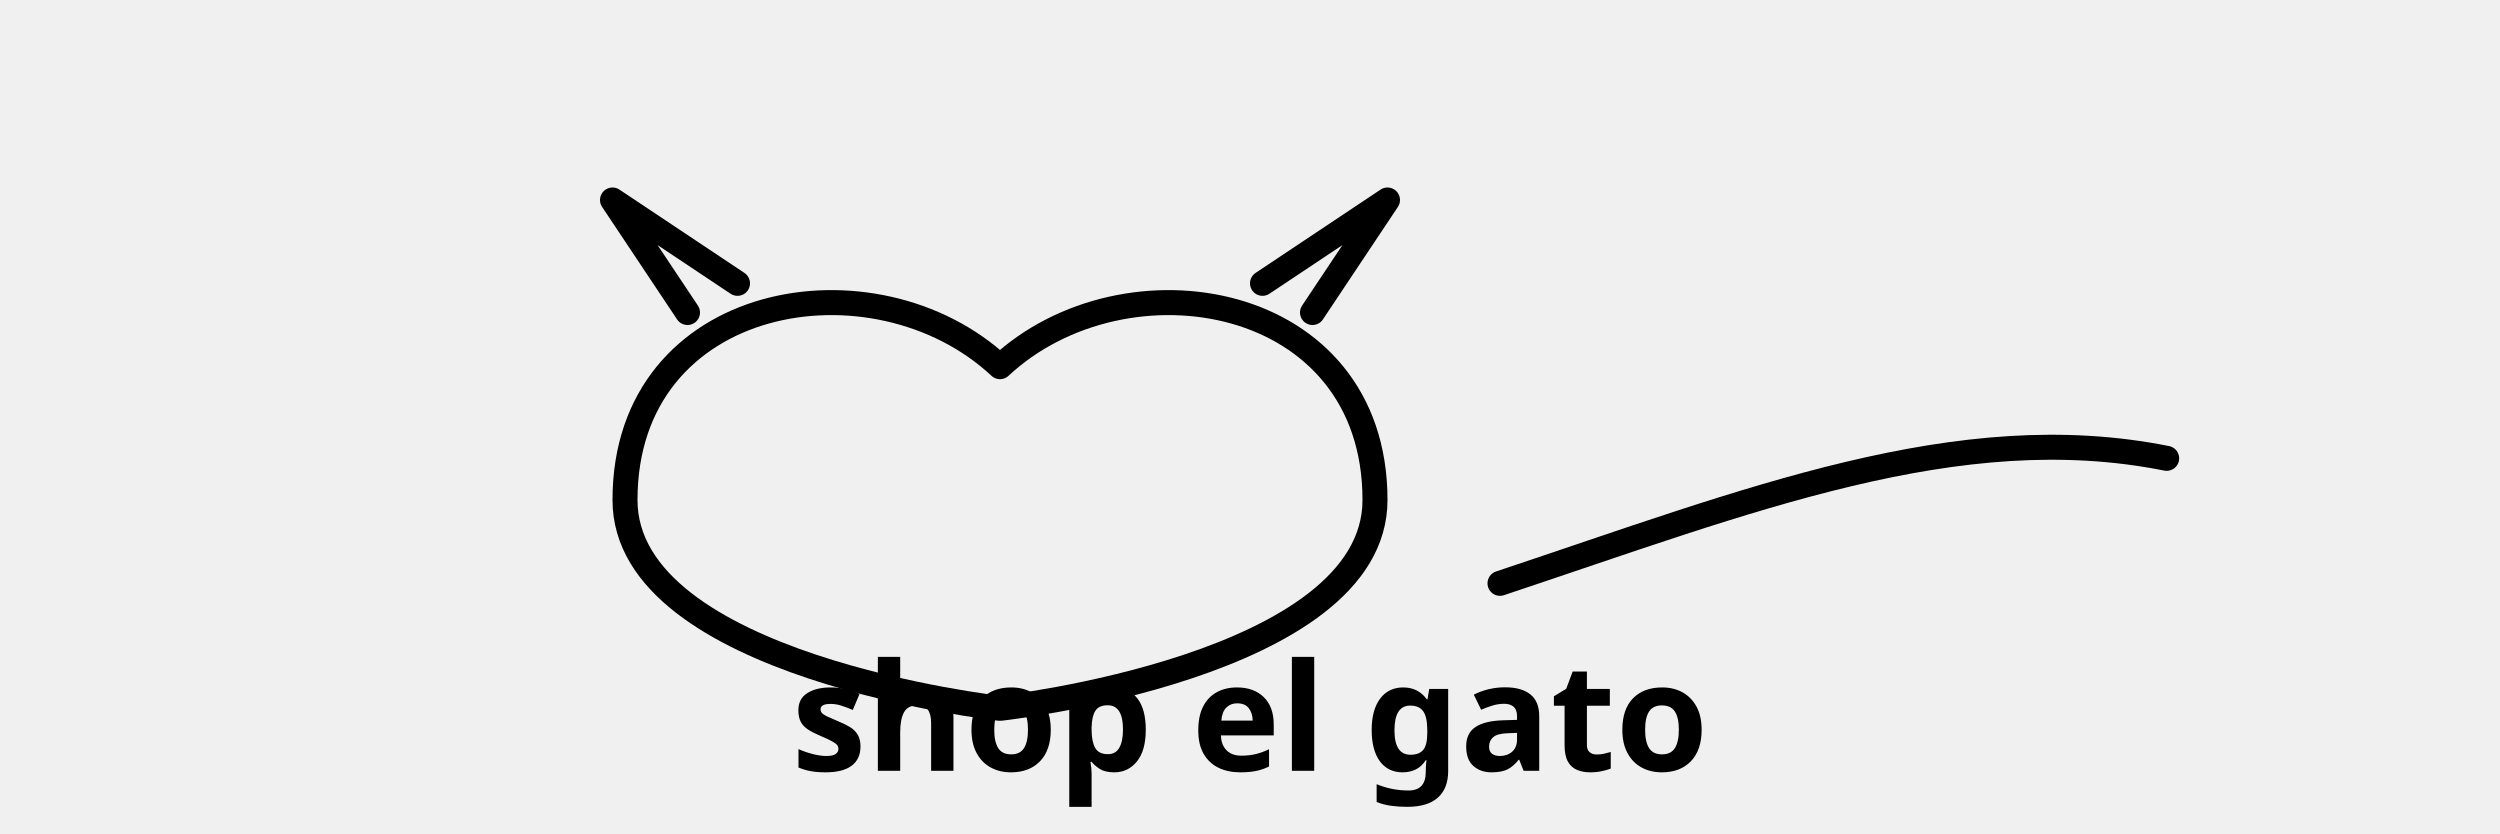
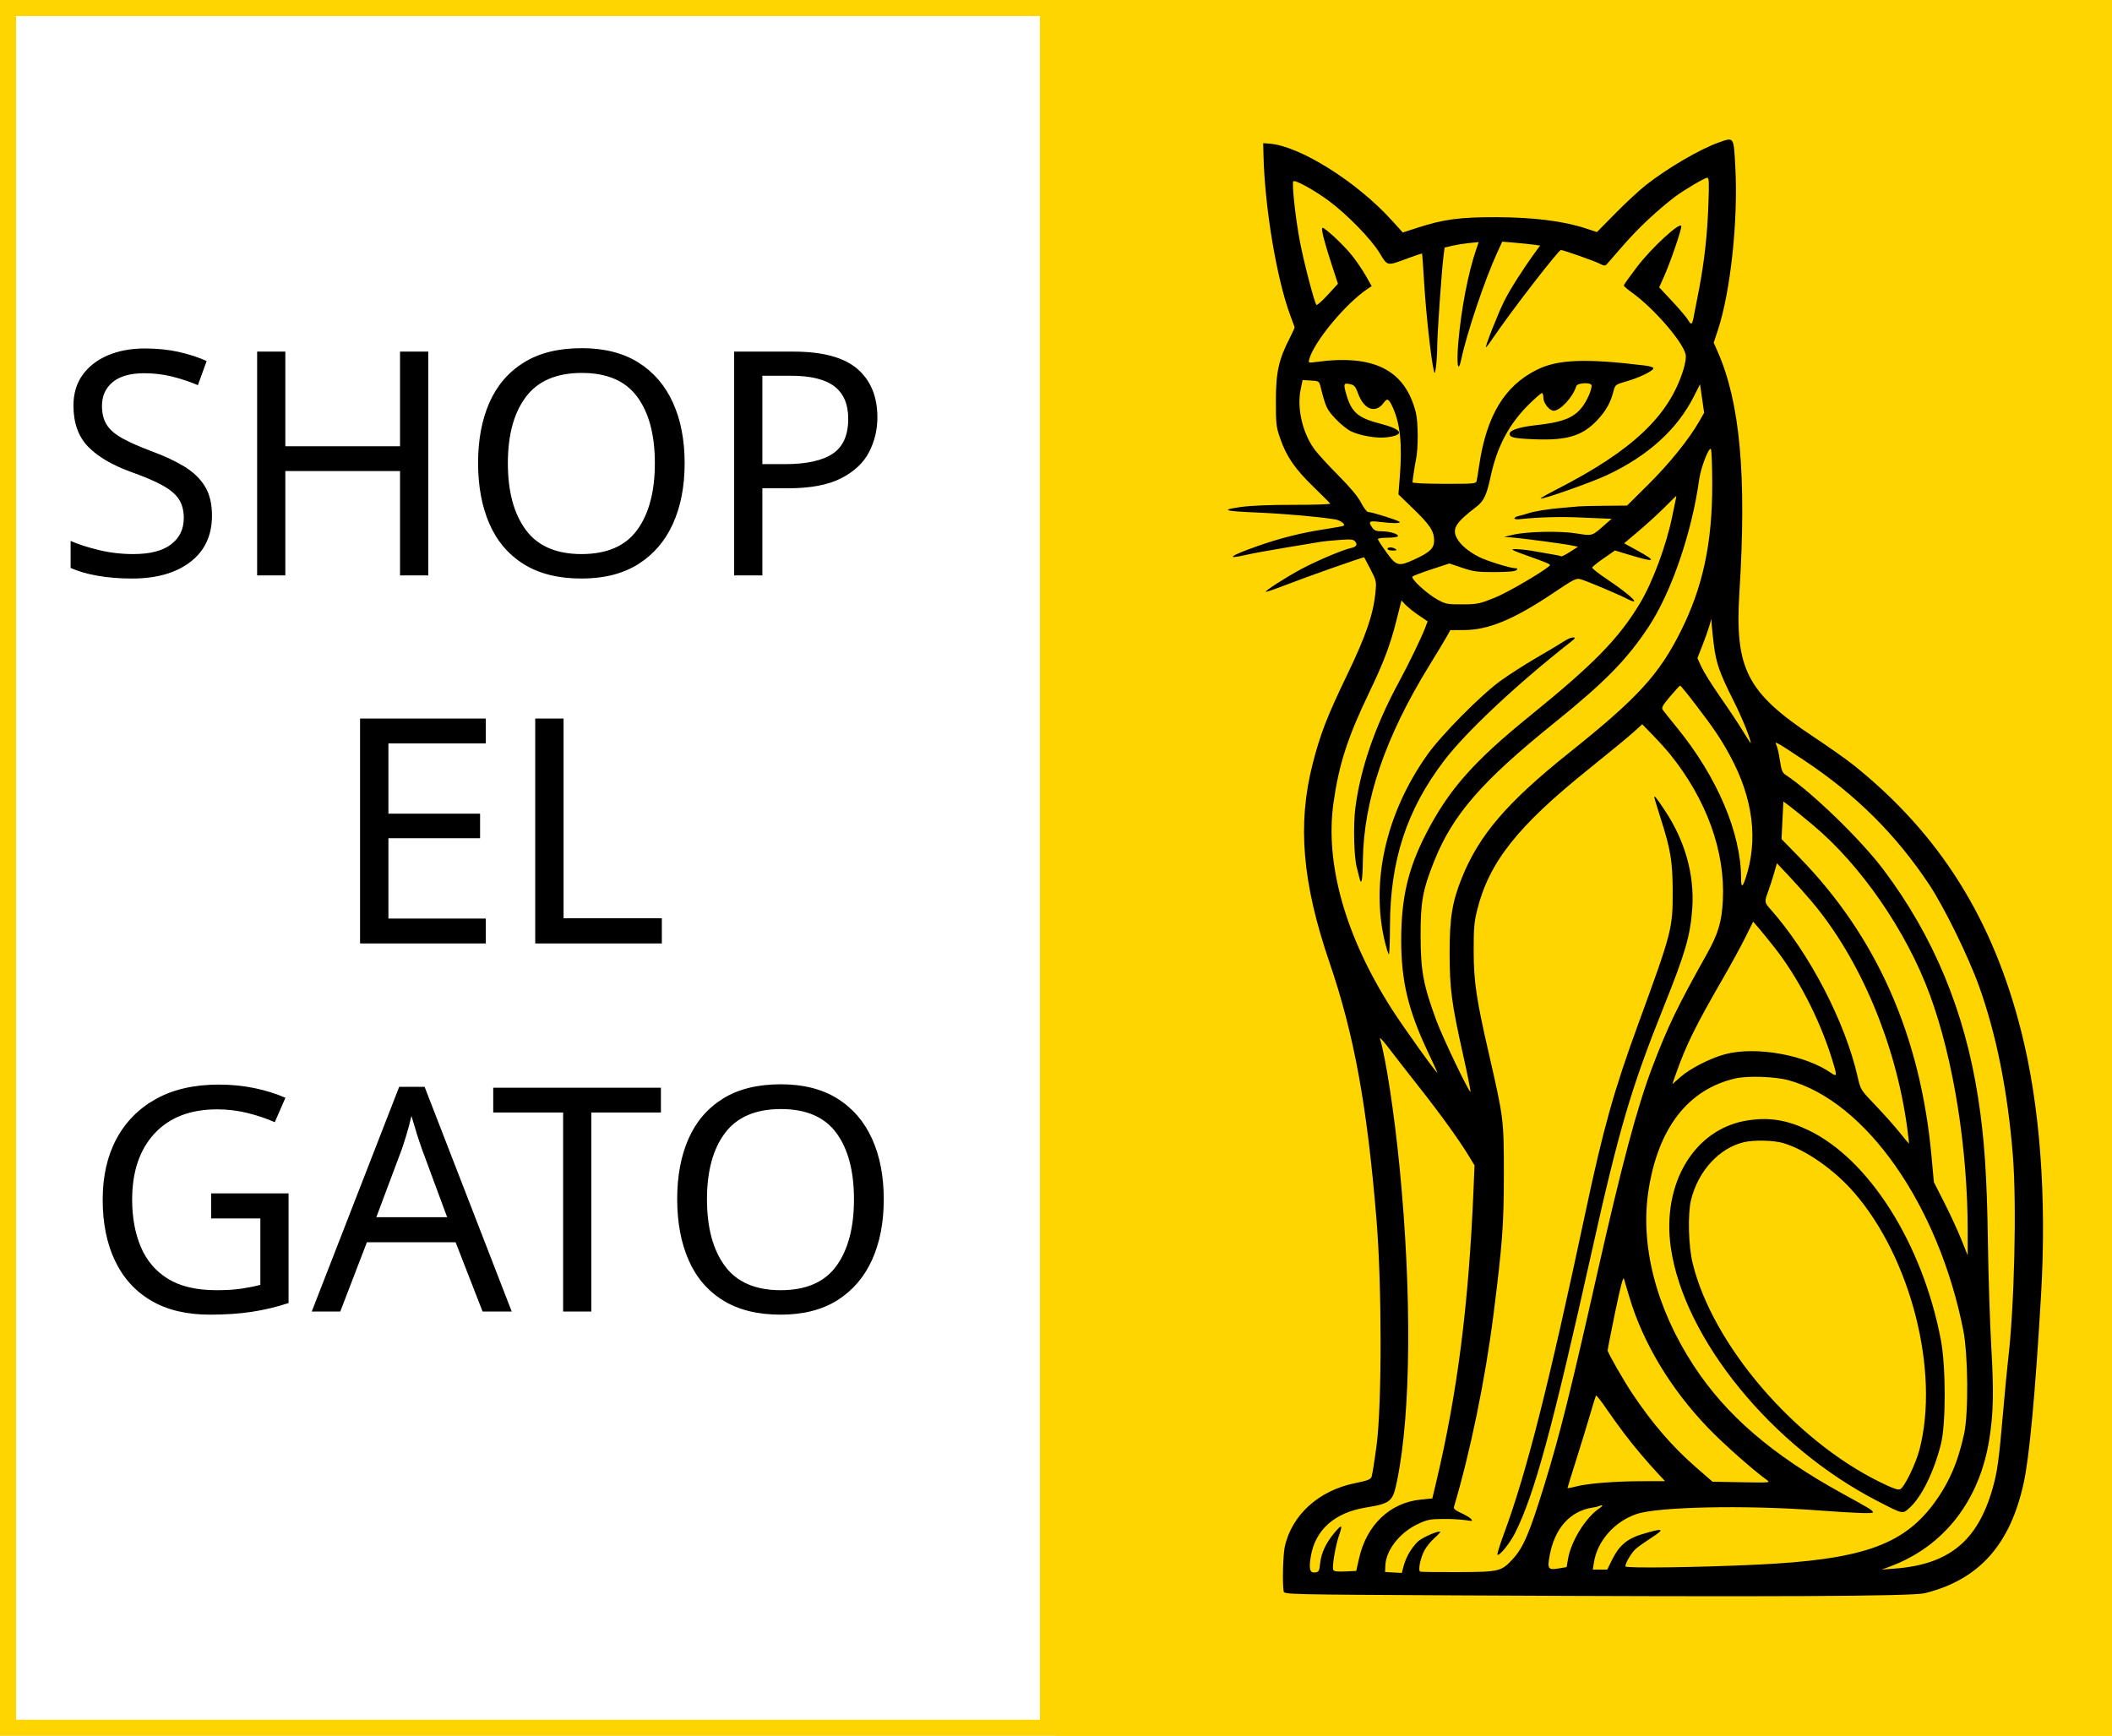
- <svg xmlns="http://www.w3.org/2000/svg" width="600" height="200" viewBox="0 0 600 200" fill="none">
-   <g stroke="#000" stroke-width="6" stroke-linecap="round" stroke-linejoin="round">
-     <path d="M150 120 C150 70, 210 60, 240 88 C270 60, 330 70, 330 120 C330 160, 240 170, 240 170 C240 170,150 160,150 120 Z" />
-     <path d="M165 75 L147 48 L177 68" />
-     <path d="M315 75 L333 48 L303 68" />
-     <path d="M360 140 C420 120, 470 100, 520 110" />
+ <svg xmlns="http://www.w3.org/2000/svg" width="1314" height="1080" viewBox="0 0 1314 1080">
+   <g id="Group_5" data-name="Group 5" transform="translate(-434)">
+     <g id="Rectangle_1" data-name="Rectangle 1" transform="translate(1091)" fill="#ffd500" stroke="#ffd500" stroke-width="1">
+       <rect width="657" height="1080" stroke="none" />
+       <rect x="0.5" y="0.5" width="656" height="1079" fill="none" />
+     </g>
+     <path id="png-to-svg-converter2" d="M631.208,50.05c-11.638,4.082-31.845,15.87-45.323,26.44-4.062,3.185-12.6,11.09-18.978,17.565L555.315,105.83l-7.172-2.349C534.478,99,515.614,96.639,493,96.566c-22.8-.074-33.235,1.32-49.495,6.609l-8.994,2.926-6.957-7.672c-21.747-23.985-57.224-46.221-75.972-47.616l-3.917-.292.181,7.489c.787,32.606,8.184,76.83,16.667,99.659,1.4,3.756,2.616,7.055,2.711,7.33s-1.213,3.2-2.908,6.5c-6.976,13.586-8.723,21.371-8.747,39-.022,14.963.158,16.518,2.767,24,3.87,11.1,9.13,18.71,20.649,29.887,5.435,5.274,10.106,9.951,10.378,10.392s-9.934.784-22.683.762c-14.878-.026-26.762.467-33.18,1.379-12.65,1.8-10.325,2.533,10.842,3.437,16.779.717,37.734,2.57,48.158,4.258,3.015.489,6.335,2.883,5.355,3.863-.289.289-5.212,1.226-10.94,2.082a226.872,226.872,0,0,0-43.358,10.858c-16.948,5.983-19.72,8.341-6.057,5.152,3.3-.77,14.55-2.816,25-4.548s20.125-3.336,21.5-3.566,6.335-.708,11.023-1.063c7.093-.537,8.743-.38,9.836.937,1.721,2.074.818,3.362-2.935,4.187-5.084,1.116-21.744,8.2-30.823,13.113-9.673,5.23-22.4,13.409-21.794,14.011.22.219,5.528-1.593,11.8-4.028,13.955-5.42,49.074-17.786,49.4-17.4.132.155,1.917,3.55,3.968,7.542,3.622,7.052,3.707,7.466,3.005,14.5-1.352,13.531-5.939,26.874-17.443,50.741-12.558,26.055-16.824,37.047-21.586,55.63-9.614,37.511-6.5,74.1,10.535,123.87,15.216,44.449,23.337,88.892,29.147,159.5,3.4,41.266,3.427,115.567.059,140.825-1.27,9.529-2.657,18.264-3.082,19.411-.628,1.7-2.522,2.438-10.19,3.977-22.711,4.558-39.6,19.877-43.864,39.787-1.06,4.947-1.494,22.425-.684,27.5.317,1.982,1.313,2.005,108.725,2.568,193.992,1.016,282.273.6,290.221-1.374,33.741-8.372,53.215-30.188,61.578-68.985,3.522-16.337,7.152-55.763,10.7-116.209,3.589-61.135-.642-117.993-12.195-163.892-17.7-70.3-50.647-122.849-103.933-165.749-4.418-3.557-15.893-11.679-25.5-18.049-41.45-27.485-49.017-42.292-46.017-90.058,4.55-72.456.416-117.964-13.6-149.679l-2.4-5.427,2.517-7.573c7.938-23.878,12.737-68.383,10.945-101.478-1.049-19.365-.725-18.871-10.208-15.544m-6.59,39.2a335.349,335.349,0,0,1-5.8,52.25c-1.115,5.5-2.492,12.587-3.061,15.75-1.172,6.512-1.66,6.88-3.961,2.985-.9-1.521-5.265-6.646-9.7-11.39l-8.069-8.625,2.86-6.36c4.085-9.085,11.246-29.936,10.9-31.737-.576-2.991-18.56,13.563-27.482,25.3-4.567,6.006-8.3,11.251-8.3,11.656s2.308,2.395,5.129,4.422c13.6,9.772,31.635,30.6,33.382,38.552.367,1.672-.217,5.5-1.449,9.486-8.866,28.7-31.873,50.41-78.87,74.416-5.67,2.9-10.135,5.439-9.922,5.651.83.831,31.781-10.077,41.293-14.552q38.461-18.1,54.092-49.051l3.8-7.5,1.271,8.881L622,218.262l-3.139,5.487c-6.3,11.017-18.439,26.058-31.468,39L574.052,276l-13.776.128c-7.577.07-14.7.229-15.837.354s-5.859.534-10.5.909c-9,.727-17.849,2.174-21.939,3.584-1.375.474-3.737,1.133-5.25,1.463s-2.75,1-2.75,1.493,1.237.746,2.75.567a259.338,259.338,0,0,1,39.9-1.006l17.773.74-4.459,3.924c-7.879,6.934-7.386,6.788-17.459,5.171-10.368-1.663-30.778-1.222-39.5.854l-5.5,1.31,4.5.318c6,.424,32.463,3.938,37.5,4.98l4,.827-4.9,3.16c-2.693,1.739-5.168,2.995-5.5,2.792a22.069,22.069,0,0,0-4.1-.948c-1.925-.318-7.325-1.261-12-2.1a90.943,90.943,0,0,0-12.5-1.471c-3.459.042-2.324.647,8.39,4.472,12.2,4.354,13.854,5.1,13.027,5.858-4.27,3.917-26.433,16.844-34.261,19.982-9.475,3.8-10.827,4.074-20.156,4.1-9.27.03-10.4-.187-15.421-2.968-6.7-3.709-16.887-13.121-15.541-14.363.529-.488,5.912-2.513,11.962-4.5l11-3.61,8,2.7c7,2.363,9.531,2.7,20.267,2.669,8.072-.02,12.671-.435,13.45-1.214.911-.911.734-1.188-.767-1.2-3.138-.034-17.721-4.568-22.529-7.005-6.619-3.354-11.773-7.764-13.864-11.862-2.955-5.792-.581-9.55,12.21-19.336,4.651-3.558,6.4-7.255,8.871-18.776,4.044-18.839,11.562-32.938,24.128-45.25,3.789-3.712,7.3-6.75,7.812-6.75s.922,1.37.922,3.045c0,3.249,3.772,7.955,6.377,7.955,4.131,0,12.089-8.642,14.043-15.25.663-2.244,9.58-2.594,9.58-.376,0,2.99-3.082,9.845-6.134,13.643-5.277,6.566-12.058,9.165-28.692,10.994C506.964,227.134,501,229.1,501,231.342c0,2.32,2.753,2.916,15.791,3.424,20.266.789,29.885-2.254,39.141-12.382,5.159-5.644,7.82-10.435,9.593-17.269,1.137-4.381,1.145-4.387,8.556-6.531,7.907-2.286,16.325-6.437,16.384-8.078.019-.546-2.44-1.294-5.465-1.66-37.022-4.486-54.172-3.8-67.131,2.687C497.754,201.6,486.654,220.019,482.03,251c-.616,4.125-1.3,8.4-1.531,9.5-.395,1.92-1.2,2-20.2,1.971-12.134-.018-19.78-.4-19.759-1,.051-1.4,1.618-11.607,2.145-13.971,1.513-6.792,1.468-23.41-.081-29.5-6.747-26.535-26.136-36.274-62.336-31.312-4.363.6-4.551.523-4-1.592,2.857-10.925,22.909-35.087,36.6-44.106l2.293-1.51-3.6-6.378a118.387,118.387,0,0,0-8.644-12.71c-5.273-6.626-17.585-18.055-18.483-17.157-.774.774,1.26,8.746,5.745,22.517L394.167,138l-6.334,6.909c-3.483,3.8-6.654,6.607-7.045,6.236-1.2-1.139-7.631-25.709-10.21-39.034-2.751-14.21-5.232-36.794-4.16-37.867,1.091-1.09,13.1,5.52,22.033,12.134,11.414,8.445,26.332,23.746,31.608,32.419,5.117,8.413,4.314,8.266,17.833,3.258,4.616-1.709,8.49-2.985,8.611-2.834s.756,9.05,1.414,19.775c1.09,17.771,4.1,45.042,5.791,52.5.656,2.892.707,2.839,1.412-1.5a110.9,110.9,0,0,0,.806-12.9c.076-8.681,2.7-46.387,3.9-56.1l.68-5.5,4.5-1.1a96.482,96.482,0,0,1,10.62-1.721l6.123-.626-1.413,4.1c-5.139,14.916-9.507,37.594-11.3,58.667-1.168,13.726-.105,19.444,1.876,10.089,3.453-16.307,14.65-49.532,22.333-66.264l3.145-6.85,7.556.643c4.156.353,9.459.9,11.784,1.209l4.229.568-3.017,4.139c-7.628,10.467-15.493,22.823-19.185,30.14-3.747,7.425-12.093,28.5-11.512,29.071.141.138,2.282-2.72,4.757-6.351C502.443,154.43,531.371,117,532.9,117c1.491,0,20.816,6.8,24,8.448,2.785,1.44,3.55,1.506,4.545.392.659-.737,5.572-6.38,10.918-12.54A226.26,226.26,0,0,1,604,83.765c5.616-4.189,18.375-11.719,19.9-11.743,1.168-.018,1.286,2.8.721,17.228M383.326,202c3.321,13.028,3.763,13.982,9.2,19.856,3.021,3.263,7.437,6.847,9.813,7.964,5.894,2.771,16.079,4.483,22.151,3.724,11.608-1.45,9.942-4.929-4.086-8.533-13.84-3.555-17.863-7.066-21.087-18.4-1.839-6.466-1.6-7.054,2.532-6.147,2.483.545,3.3,1.517,4.8,5.691,3.7,10.295,11.046,12.879,16.153,5.683,2.049-2.887,3.13-2.232,5.626,3.411,4.571,10.337,5.8,22.894,4.219,43.018l-.847,10.77,9.024,8.73C451.406,288,453.991,291.916,454,297.7c.005,4.9-2.605,7.4-12.372,11.873s-11.08,4.127-17.285-4.472c-2.936-4.071-5.339-7.783-5.339-8.25s2.673-.85,5.941-.85,6.192-.406,6.5-.9c.8-1.3-5.015-3.1-10.033-3.1-3.3,0-4.653-.513-5.85-2.223-2.7-3.854-2.028-4.441,4.193-3.664,8.434,1.053,13.812,1.043,12.7-.025-1.071-1.029-17.268-6.087-19.5-6.09-.8,0-2.773-2.589-4.393-5.75-1.957-3.82-6.618-9.438-13.895-16.748-6.023-6.05-12.672-13.273-14.775-16.051-7.651-10.105-11.386-25.9-8.925-37.757l1.2-5.791,5.136.3c4.948.288,5.169.427,6.028,3.8m243.708,60.543c.083,36.609-5.8,64.133-19.585,91.647-13.6,27.146-26.9,41.623-69.449,75.621-38.689,30.913-56.051,51.177-66.815,77.986-5.933,14.776-7.585,25.01-7.539,46.7.048,22.335,1.228,31.24,8.37,63.167,2.78,12.428,4.849,22.8,4.6,23.051-.782.782-17.3-33.719-21.172-44.218-8.163-22.147-9.785-30.786-9.854-52.5-.069-21.436,1.26-28.779,8.47-46.822,11.5-28.777,29.493-49.505,74.435-85.748,31.636-25.513,45.263-39.363,58.775-59.738,14.287-21.544,27.039-58.619,31.663-92.057,1.009-7.291,5.972-20.131,7.277-18.826.427.427.8,10.208.825,21.734m-22.618,9.207c-.218.962-1.267,6.025-2.332,11.25-3.574,17.545-12.115,40.578-19.839,53.5-13.209,22.1-28.6,37.886-68.353,70.114-35.468,28.756-50.723,46.041-64.906,73.546-11.141,21.605-15.426,39.853-15.461,65.84-.035,25.931,4.324,44.106,16.944,70.657,3.042,6.4,5.531,11.859,5.531,12.133,0,1.249-20.808-27.761-28.231-39.359-28.929-45.2-41.734-90.4-36.384-128.431,3.367-23.933,8.842-40.882,22.126-68.5,9.056-18.827,13.126-29.563,16.959-44.731l3.217-12.731,2.407,2.592a61.815,61.815,0,0,0,8.138,6.506l5.732,3.914-1.61,4.225c-2.28,5.984-10.324,22.554-16.373,33.725-14.8,27.333-23.932,53.867-27.04,78.559-1.285,10.212-.784,30.2.913,36.441.523,1.925,1.229,4.737,1.568,6.25,1.31,5.846,2.085,2.22,2.245-10.5.47-37.291,13.918-76.736,41.337-121.248,4.743-7.7,9.627-15.8,10.854-18l2.229-4,8.707-.045c15.1-.078,31.006-6.708,55.455-23.122,13.023-8.744,14.167-9.308,17.1-8.435,4.1,1.219,22.921,9.152,28.494,12.011,10.016,5.14,2.829-1.962-12.06-11.916-5.342-3.571-9.585-6.926-9.429-7.455s3.4-3.13,7.213-5.779l6.929-4.816,10,3.017c15.427,4.654,16.366,3.821,3.582-3.177l-7.85-4.3,9.284-7.867c5.107-4.327,12.355-10.961,16.108-14.743s6.9-6.875,7.006-6.875a4.334,4.334,0,0,1-.214,1.75M425,303c0,.55,1.462.993,3.25.985,2.466-.012,2.888-.249,1.75-.985-1.965-1.27-5-1.27-5,0m203.067,59.918c1.37,10.963,3.733,17.666,12.013,34.082,5.53,10.963,10.92,24.206,10.92,26.83,0,.275-2.164-3.062-4.808-7.415s-8.969-13.878-14.055-21.166S621.746,379.5,620.35,376.454l-2.538-5.545,3.04-7.7c1.672-4.238,3.627-9.73,4.344-12.2l1.3-4.5.258,4c.142,2.2.731,7.788,1.309,12.418m-93.085-2.581c-1.915,1.286-9.557,5.86-16.982,10.165s-17.775,10.952-23,14.771c-12.273,8.972-36.592,33.577-45.216,45.749-25.961,36.641-35.6,79.959-26.142,117.478.832,3.3,1.816,6.315,2.185,6.7s.692-7.49.715-17.5c.093-40.9,10.365-72.341,33.624-102.927,13.656-17.958,45.524-47.844,78.883-73.976,2.888-2.262,3.122-2.711,1.433-2.75-1.11-.026-3.585,1.005-5.5,2.29m81.676,39.413c11.481,15.026,15.976,21.722,21.649,32.25,14.22,26.39,17.42,52.116,9.452,76-1.914,5.738-2.759,5.723-2.765-.05-.03-28.237-14.818-63.012-39.875-93.772-4.19-5.144-8.149-10.1-8.8-11.015-.988-1.395-.262-2.749,4.5-8.391,3.124-3.7,5.945-6.738,6.269-6.75s4.63,5.266,9.568,11.728M600.63,430.5c22.777,28.128,34.545,60.562,33.017,91-.686,13.664-2.853,20.874-10.218,34-18.051,32.168-24.2,44.934-33.729,70.051-9.373,24.7-19.011,60.8-34.157,127.949-16.618,73.673-23.3,100.465-32.688,131-9.443,30.724-13.274,39.745-19.957,46.995-7.081,7.681-8.331,7.98-33.9,8.088-12.375.053-23-.081-23.611-.3-1.5-.531-.061-8.049,2.5-13.074a32.8,32.8,0,0,1,6.125-7.608c2.288-2.068,4-3.917,3.811-4.109-.948-.948-11.311,3.59-13.971,6.12A34.781,34.781,0,0,0,435.03,935.8l-1.134,4.3-5.2-.3-5.2-.3.179-4.142c.409-9.5,9-20.433,20.17-25.677,5.963-2.8,7.634-3.125,16.151-3.152a105.434,105.434,0,0,1,13.9.757c3.843.686,4.245.6,3.163-.708-.682-.822-3.479-2.506-6.215-3.743-3.473-1.569-4.836-2.714-4.514-3.792,10.138-33.906,19.534-79.6,24.583-119.543,5.6-44.346,6.473-56.061,6.481-87.5.01-33.987-.078-34.688-9.458-75.556-7.668-33.407-9.246-44.073-9.311-62.944-.05-14.379.284-18.368,2.166-25.875,7.5-29.915,25.107-52.126,69.7-87.931,12.1-9.715,24.475-19.9,27.5-22.639l5.5-4.977,6.54,6.711c3.6,3.691,8.363,8.961,10.59,11.711M684,434.352c32.376,21.488,57.388,46.34,78.149,77.648,9.2,13.869,24.411,44.915,30.873,63,10.834,30.319,17.792,65.056,21.032,105,2.5,30.822.979,95.073-3.042,128.5-.529,4.4-1.877,18.575-3,31.5-2.62,30.272-3.6,37.322-6.633,47.85-9.377,32.524-27.2,47.027-60.883,49.547l-8,.6,5-1.846c33.658-12.43,55.918-40.987,61.965-79.493,2.527-16.1,2.8-29.154,1.191-57.156-.853-14.85-1.8-44.276-2.107-65.392-.6-41.293-2.158-64.254-6.1-89.723-8.322-53.776-27.651-100.336-58.9-141.885-13.968-18.57-44.785-48.437-60.819-58.942-2.075-1.36-2.686-2.908-3.617-9.173-.617-4.144-1.622-8.471-2.234-9.615-1.342-2.507.246-1.619,17.123,9.582m-93,23.063c0,.449,1.794,6.428,3.987,13.288,6.147,19.227,7.369,26.581,7.446,44.8.1,23.585-.432,25.643-21.412,83C565.84,640,559.268,663.485,548,716.5c-22.822,107.345-36.509,161.285-50.537,199.162-2.547,6.876-4.373,12.758-4.058,13.073,1.113,1.113,7.742-7.072,11.023-13.609C516.36,891.343,527.623,850,552,740.5c16.988-76.316,24.564-102.073,45-153,13.249-33.016,16.433-43.995,17.6-60.7,1.478-21.075-4.439-42.214-17.157-61.3-5.079-7.619-6.448-9.336-6.448-8.085m98.5,17.179c29.994,25.026,58.353,66.142,72.917,105.717C777.141,620.319,786.024,676,785.978,728l-.013,14.5-4.012-10c-2.207-5.5-6.939-15.749-10.516-22.776l-6.5-12.776-1.487-16.224c-6.867-74.919-34.038-136.39-82.095-185.734l-11.21-11.51.575-11.68.575-11.68,3.6,2.648c1.982,1.457,8.554,6.778,14.6,11.826m-.371,47.991c29.89,35.495,52.01,87.906,59.155,140.165.771,5.638,1.3,10.25,1.171,10.25s-2.854-3.263-6.062-7.25S733.46,654.225,728.447,649c-9.049-9.434-9.125-9.556-10.925-17.5-7.778-34.331-30.076-77.183-54.377-104.5-3.682-4.139-3.709-4.387-1.207-11.212,1.066-2.909,2.7-7.979,3.637-11.267l1.7-5.979,7.49,7.939c4.119,4.367,10.583,11.614,14.364,16.1M665.419,550.5c14.919,18.907,28.068,44.244,35.965,69.3,3.434,10.9,3.42,11.9-.134,9.393-16.2-11.434-47.1-16.948-66.25-11.82-9.159,2.454-21.59,8.794-27.666,14.112l-5.166,4.521,2.754-7.754c6.012-16.923,11.91-28.831,28.607-57.754,5.08-8.8,11.427-20.417,14.1-25.815l4.867-9.816,3.3,3.816c1.817,2.1,6.144,7.415,9.616,11.815M444.832,638c12.87,16.292,24.673,32.657,30.715,42.585l3.6,5.915-.623,15c-2.952,71.138-9.972,126.3-23.115,181.626l-2.524,10.627-7.141.7c-19.195,1.891-33.757,15.762-38.445,36.618l-1.748,7.778-6.9.324c-5.187.243-7.037-.021-7.434-1.061-.787-2.059,1.475-15.276,3.7-21.593,2.335-6.643,1.675-6.909-3.065-1.238-5.139,6.147-8.061,12.4-8.746,18.715-.546,5.043-.818,5.526-3.274,5.809-3.184.368-3.849-2.288-2.527-10.1,2.764-16.343,14.687-27.012,33.769-30.221,16.256-2.734,17.184-3.53,19.952-17.118,8.619-42.321,9.174-116.006,1.467-194.872-3.223-32.986-8.434-67.2-12.181-79.974-.318-1.086,2.316,1.839,5.853,6.5S438.1,629.475,444.832,638M674.5,633.537c48.224,13.222,93.246,77.6,108.715,155.463,3.029,15.243,3.332,51.6.539,64.561-3.855,17.878-9.726,31.236-19.347,44.019-19.122,25.408-45.19,34.307-109.407,37.351-36.523,1.731-82,2.343-82,1.1,0-2.242,3.988-8.847,6.738-11.159,1.553-1.307,5.619-4.176,9.035-6.376,9.512-6.127,8.184-6.645-5.969-2.327-8.642,2.637-13.82,7.083-17.9,15.369L561.725,938h-8.981l.65-4.25c2.056-13.449,12.749-25.629,26.621-30.322,13.287-4.495,67.2-5.63,111.485-2.347,24.808,1.84,35.5,2.235,35.5,1.312,0-1.177-1.6-2.162-19-11.713-43.594-23.927-72.285-48.622-92.574-79.68-23.374-35.782-33.4-74.9-28-109.224,6.1-38.738,24.709-62.615,54.073-69.369,7.544-1.735,24.69-1.148,33,1.13m-25.3,24.975c-33.111,5.023-53.72,39.132-47.911,79.295,8.184,56.585,62.731,123.538,128.212,157.374,16.336,8.441,15.847,8.327,19.976,4.7,7.632-6.7,15.363-22.24,19.815-39.829,3.19-12.6,3.171-48.259-.034-65.053C757.83,735.1,724.406,682.37,686.5,664.44c-13.16-6.225-23.993-7.947-37.3-5.928M671.068,672.6c14.086,4.142,31.811,16.508,44.3,30.9,35.354,40.756,53.291,111.493,40.574,160-2.322,8.857-9.235,23.054-11.927,24.494-1.29.691-4.537-.455-12.791-4.516-53.291-26.217-103.936-85.415-116.357-136.01-2.645-10.775-3.157-30.745-1.011-39.467,4.427-17.993,17.523-32.292,32.893-35.914,6.207-1.463,18.487-1.205,24.322.512m-95.58,95.9c8.568,28.716,25.8,57.29,49.207,81.6,9.337,9.7,28.482,26.643,36.318,32.146,2.4,1.685,1.846,1.735-15.649,1.42l-18.135-.327-10.365-9.025c-14.611-12.723-27.17-27.272-39.549-45.815-5.468-8.191-15.308-25.393-15.347-26.829-.017-.644,2.1-11.465,4.708-24.047,3.3-15.923,4.951-22.154,5.433-20.5.382,1.307,1.9,6.426,3.379,11.376m-3.1,84.98c6.136,8.091,14.119,17.548,21.333,25.27l3.971,4.25-14.1.016c-16.961.02-34.185,1.393-41.346,3.3-2.888.767-5.25,1.184-5.25.926s2.443-8.179,5.429-17.6,6.87-22.085,8.631-28.135,3.39-11.331,3.621-11.736,2.948,2.97,6.038,7.5,8.342,11.827,11.67,16.216M557,899.756c-8.6,5.681-17.831,20.549-19.707,31.737l-.833,4.967-4.881.819c-6.651,1.115-7.22.322-5.7-7.943,3.153-17.114,12.626-27.7,26.786-29.924a17.544,17.544,0,0,0,4.249-1.007,2.423,2.423,0,0,1,1.5-.353c.6.029-.042.8-1.417,1.7" transform="translate(872.244 38.558)" fill-rule="evenodd" />
+     <g id="Rectangle_3" data-name="Rectangle 3" transform="translate(434)" fill="#fff" stroke="#ffd500" stroke-width="10">
+       <rect width="657" height="1080" stroke="none" />
+       <rect x="5" y="5" width="647" height="1070" fill="none" />
+     </g>
+     <g id="Group_4" data-name="Group 4" transform="translate(-858 13)">
+       <text id="SHOP" transform="translate(1326 345)" font-size="195" font-family="Tomarik-Display, Tomarik Display">
+         <tspan x="0" y="0">SHOP</tspan>
+       </text>
+       <text id="EL" transform="translate(1497 574)" font-size="196" font-family="Tomarik-Display, Tomarik Display">
+         <tspan x="0" y="0">EL</tspan>
+       </text>
+       <text id="GATO" transform="translate(1344 803)" font-size="195" font-family="Tomarik-Display, Tomarik Display">
+         <tspan x="0" y="0">GATO</tspan>
+       </text>
+     </g>
  </g>
-   <text x="50%" y="185" font-family="Montserrat, sans-serif" font-size="36" font-weight="700" text-anchor="middle" fill="#000">shop el gato</text>
</svg>
